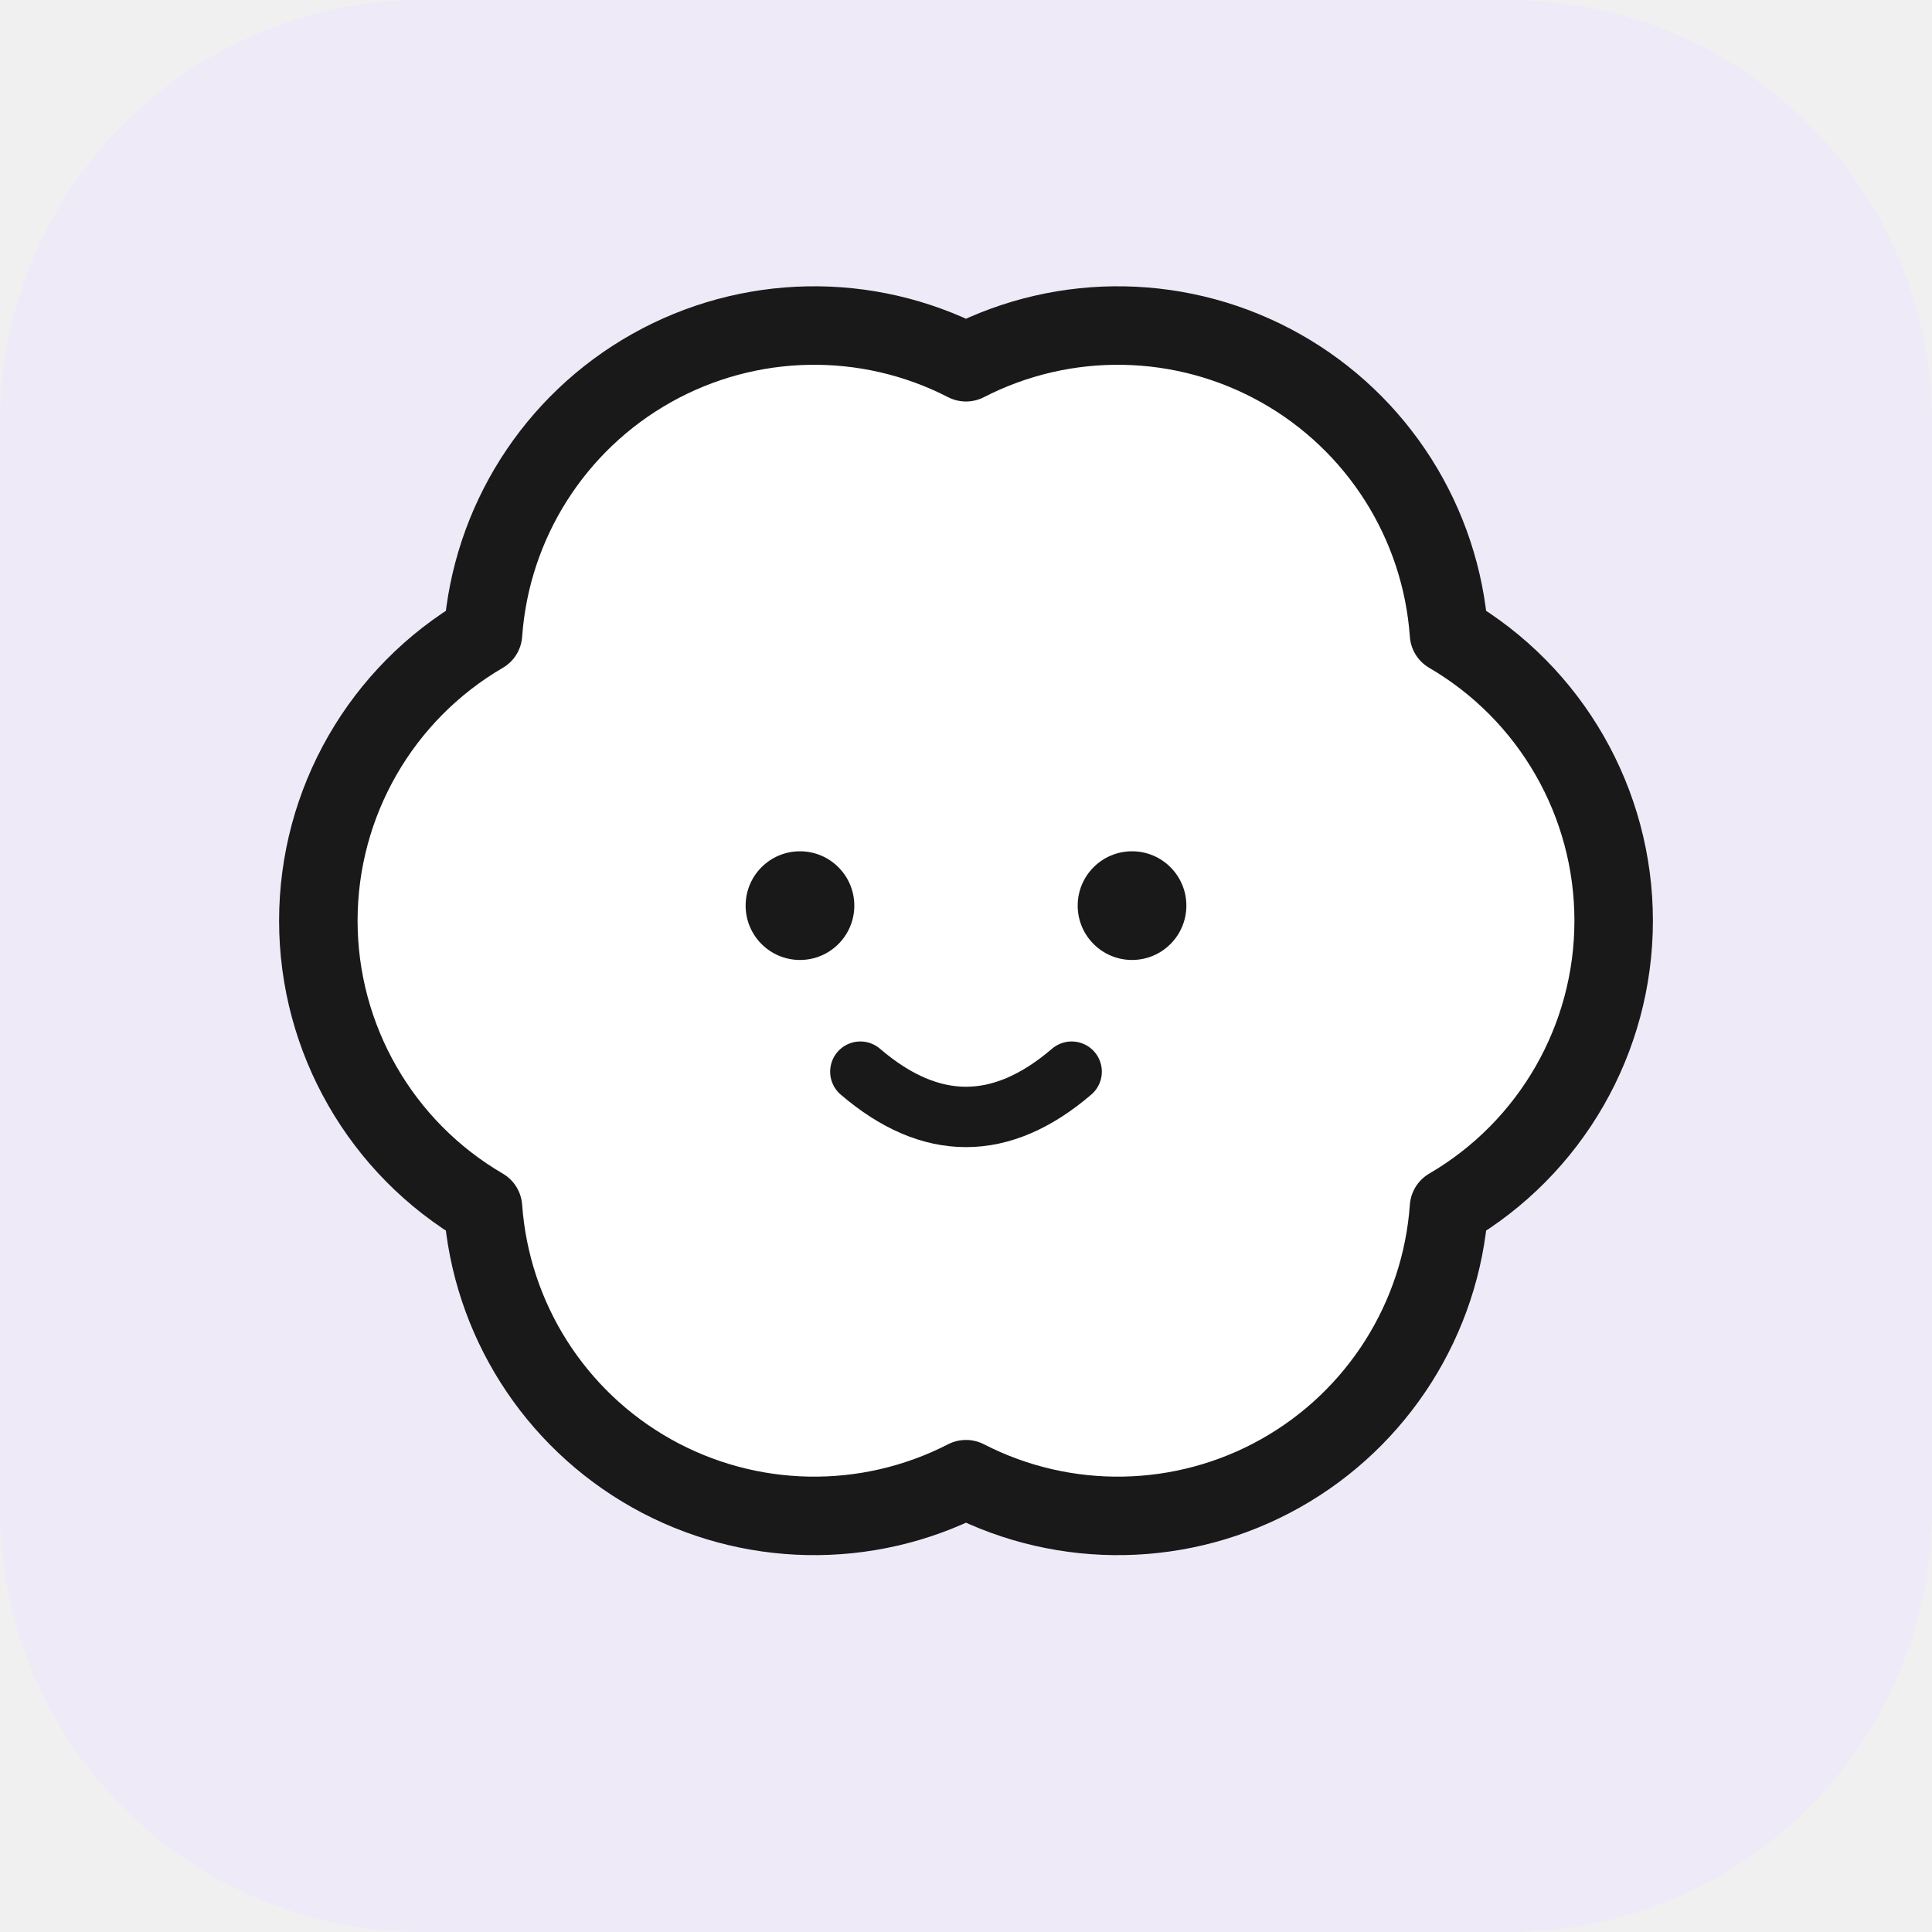
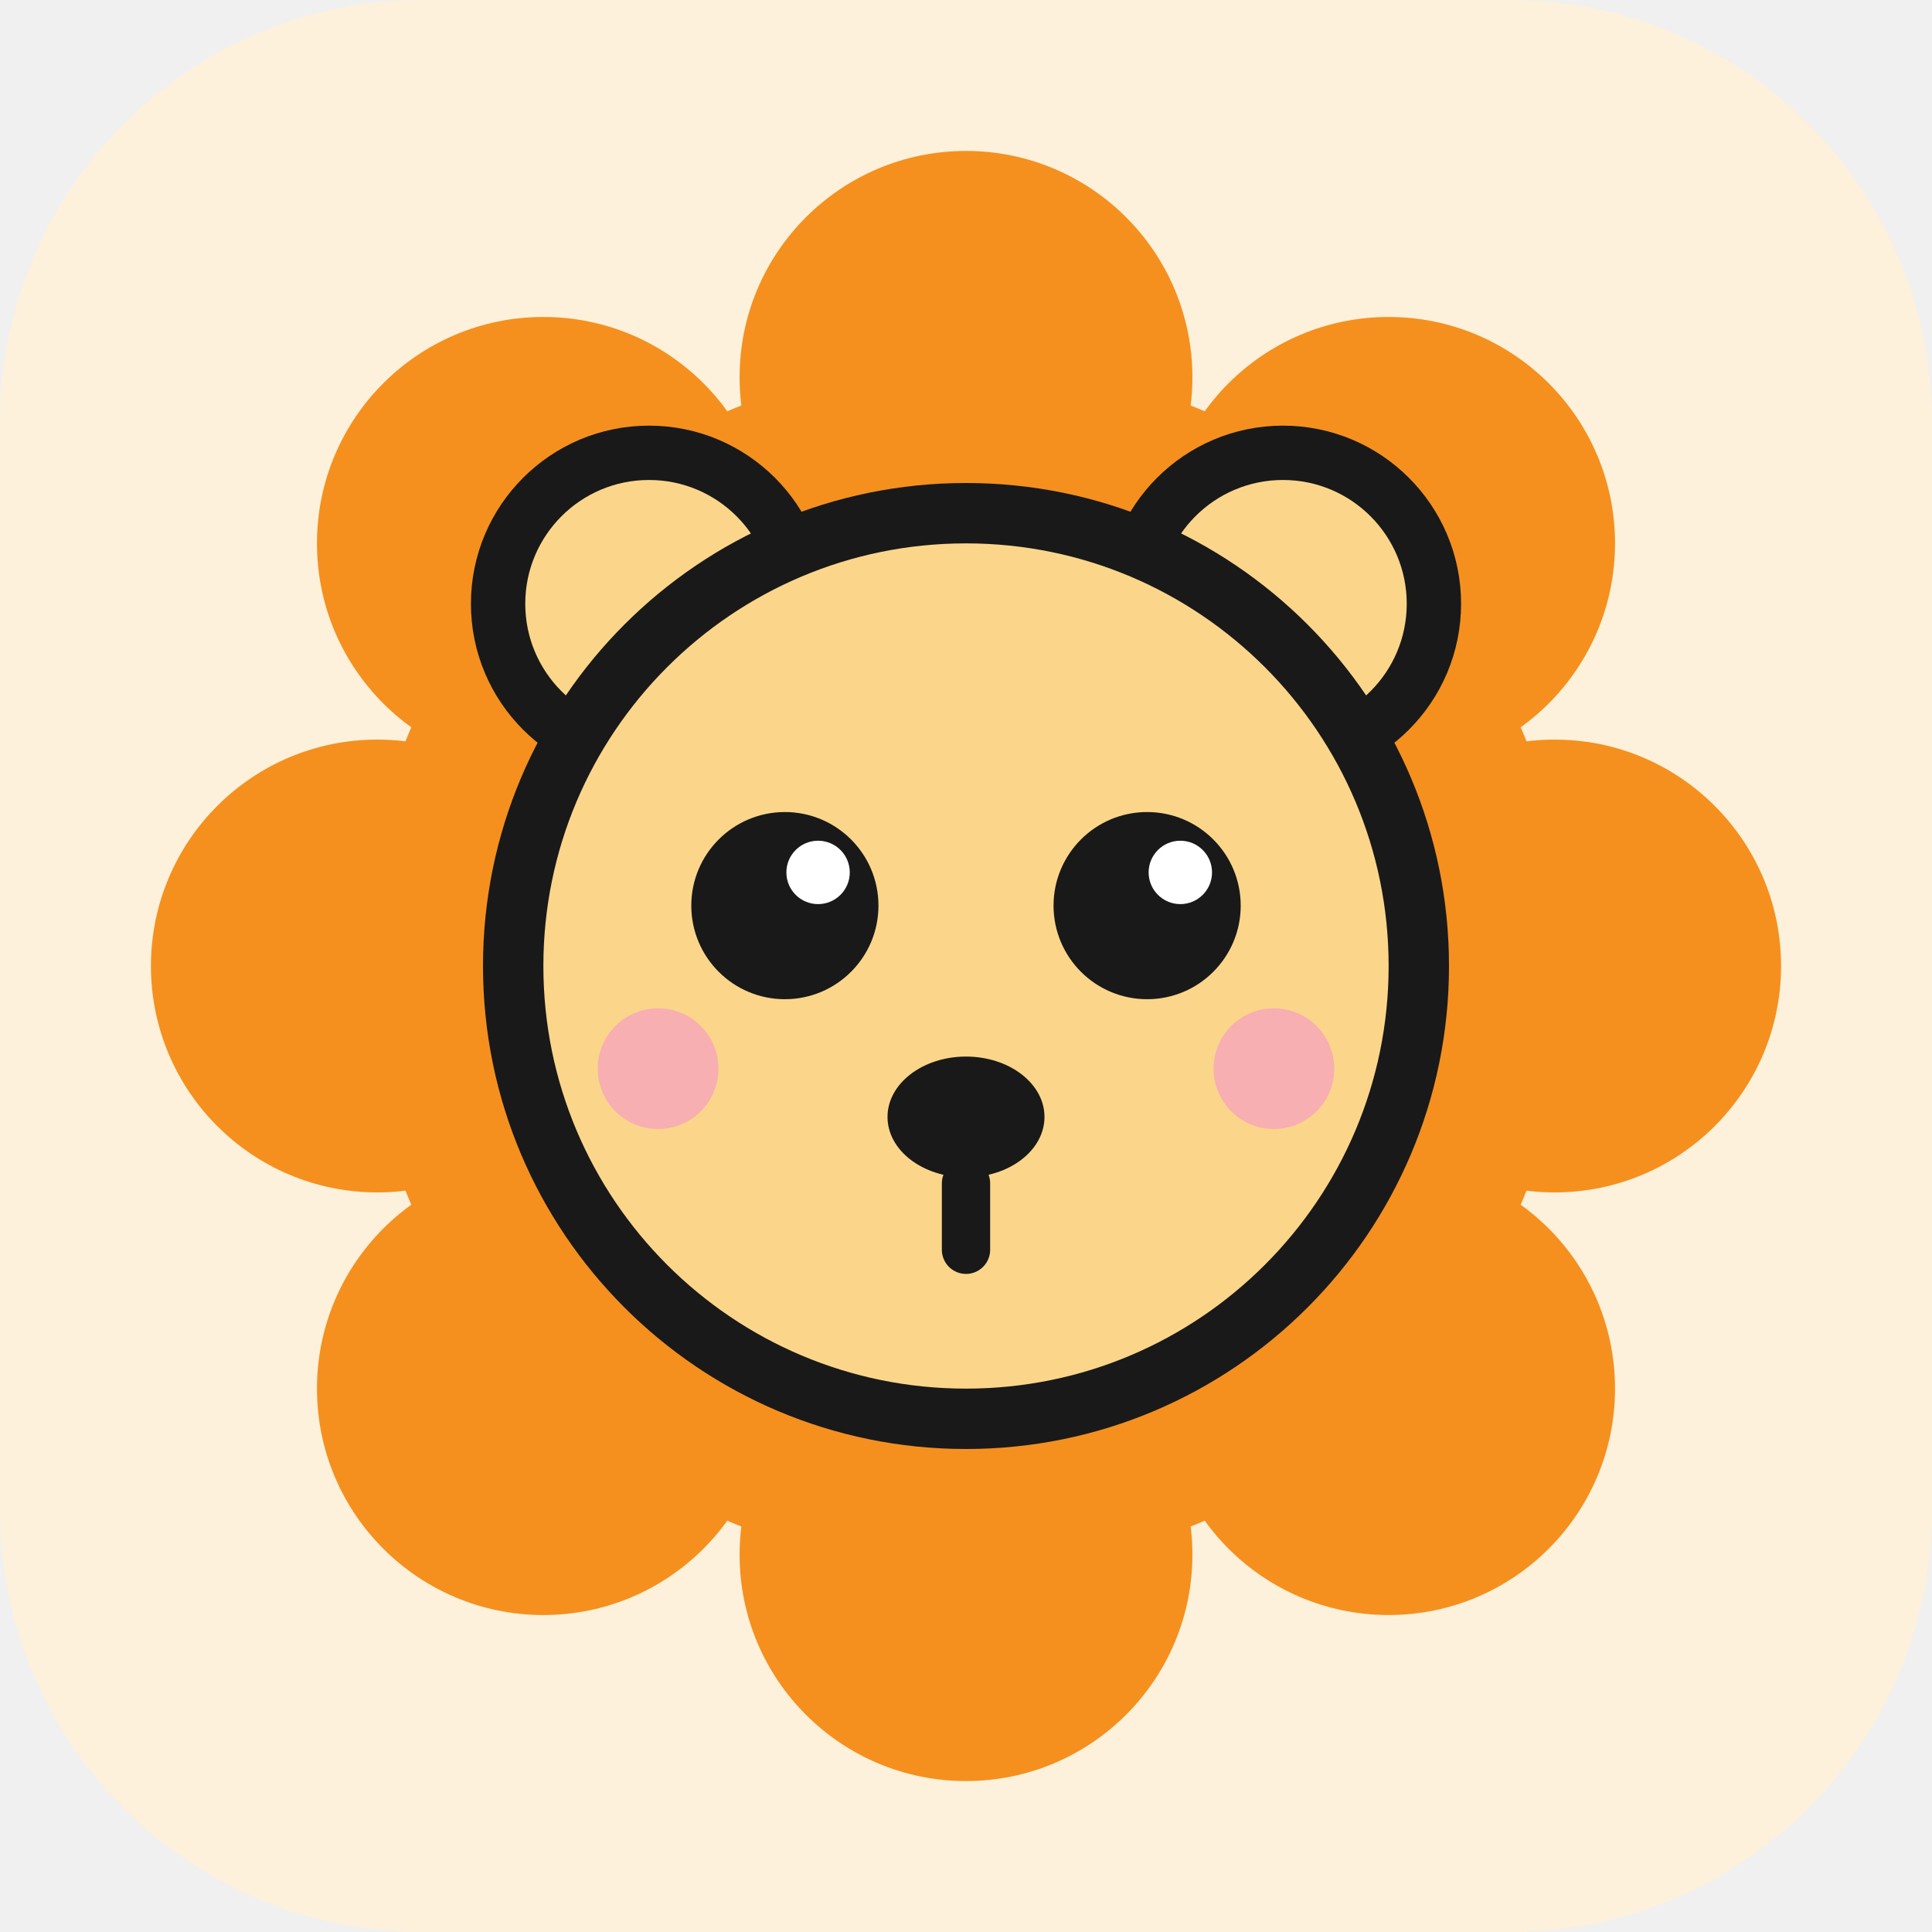
<svg xmlns="http://www.w3.org/2000/svg" viewBox="0 0 64 64">
-   <rect width="64" height="64" rx="14" fill="#EFEAF8" />
-   <path d="M32 12 A11 11 0 0 1 48 21 A11 11 0 0 1 48 40 A11 11 0 0 1 32 49 A11 11 0 0 1 16 40 A11 11 0 0 1 16 21 A11 11 0 0 1 32 12 Z" fill="#fff" stroke="#191919" stroke-width="2.6" stroke-linejoin="round" />
-   <circle cx="26.5" cy="30" r="1.8" fill="#191919" />
-   <circle cx="37.5" cy="30" r="1.8" fill="#191919" />
-   <path d="M28.5 35.5 q3.5 3 7 0" fill="none" stroke="#191919" stroke-width="2" stroke-linecap="round" />
+   <rect width="64" height="64" rx="14" fill="#FDF1DB" />
+   <g fill="#F5901E">
+     <circle cx="32" cy="12.5" r="7.5" />
+     <circle cx="46" cy="18" r="7.5" />
+     <circle cx="51.5" cy="32" r="7.5" />
+     <circle cx="46" cy="46" r="7.5" />
+     <circle cx="32" cy="51.5" r="7.5" />
+     <circle cx="18" cy="46" r="7.5" />
+     <circle cx="12.5" cy="32" r="7.5" />
+     <circle cx="18" cy="18" r="7.5" />
+     <circle cx="32" cy="32" r="20" />
+   </g>
+   <circle cx="21.5" cy="20" r="5" fill="#FBD68A" stroke="#191919" stroke-width="1.8" />
+   <circle cx="42.5" cy="20" r="5" fill="#FBD68A" stroke="#191919" stroke-width="1.8" />
+   <circle cx="32" cy="32" r="15" fill="#FBD68A" stroke="#191919" stroke-width="2" />
+   <circle cx="26" cy="30" r="3.1" fill="#191919" />
+   <circle cx="38" cy="30" r="3.1" fill="#191919" />
+   <circle cx="27.1" cy="28.9" r="1.05" fill="#fff" />
+   <circle cx="39.1" cy="28.9" r="1.05" fill="#fff" />
+   <ellipse cx="32" cy="37" rx="2.6" ry="2" fill="#191919" />
+   <path d="M32 39.2 V41.4" stroke="#191919" stroke-width="1.6" stroke-linecap="round" />
+   <circle cx="21.8" cy="35.4" r="2" fill="#F7A8B8" opacity=".85" />
+   <circle cx="42.2" cy="35.4" r="2" fill="#F7A8B8" opacity=".85" />
</svg>
